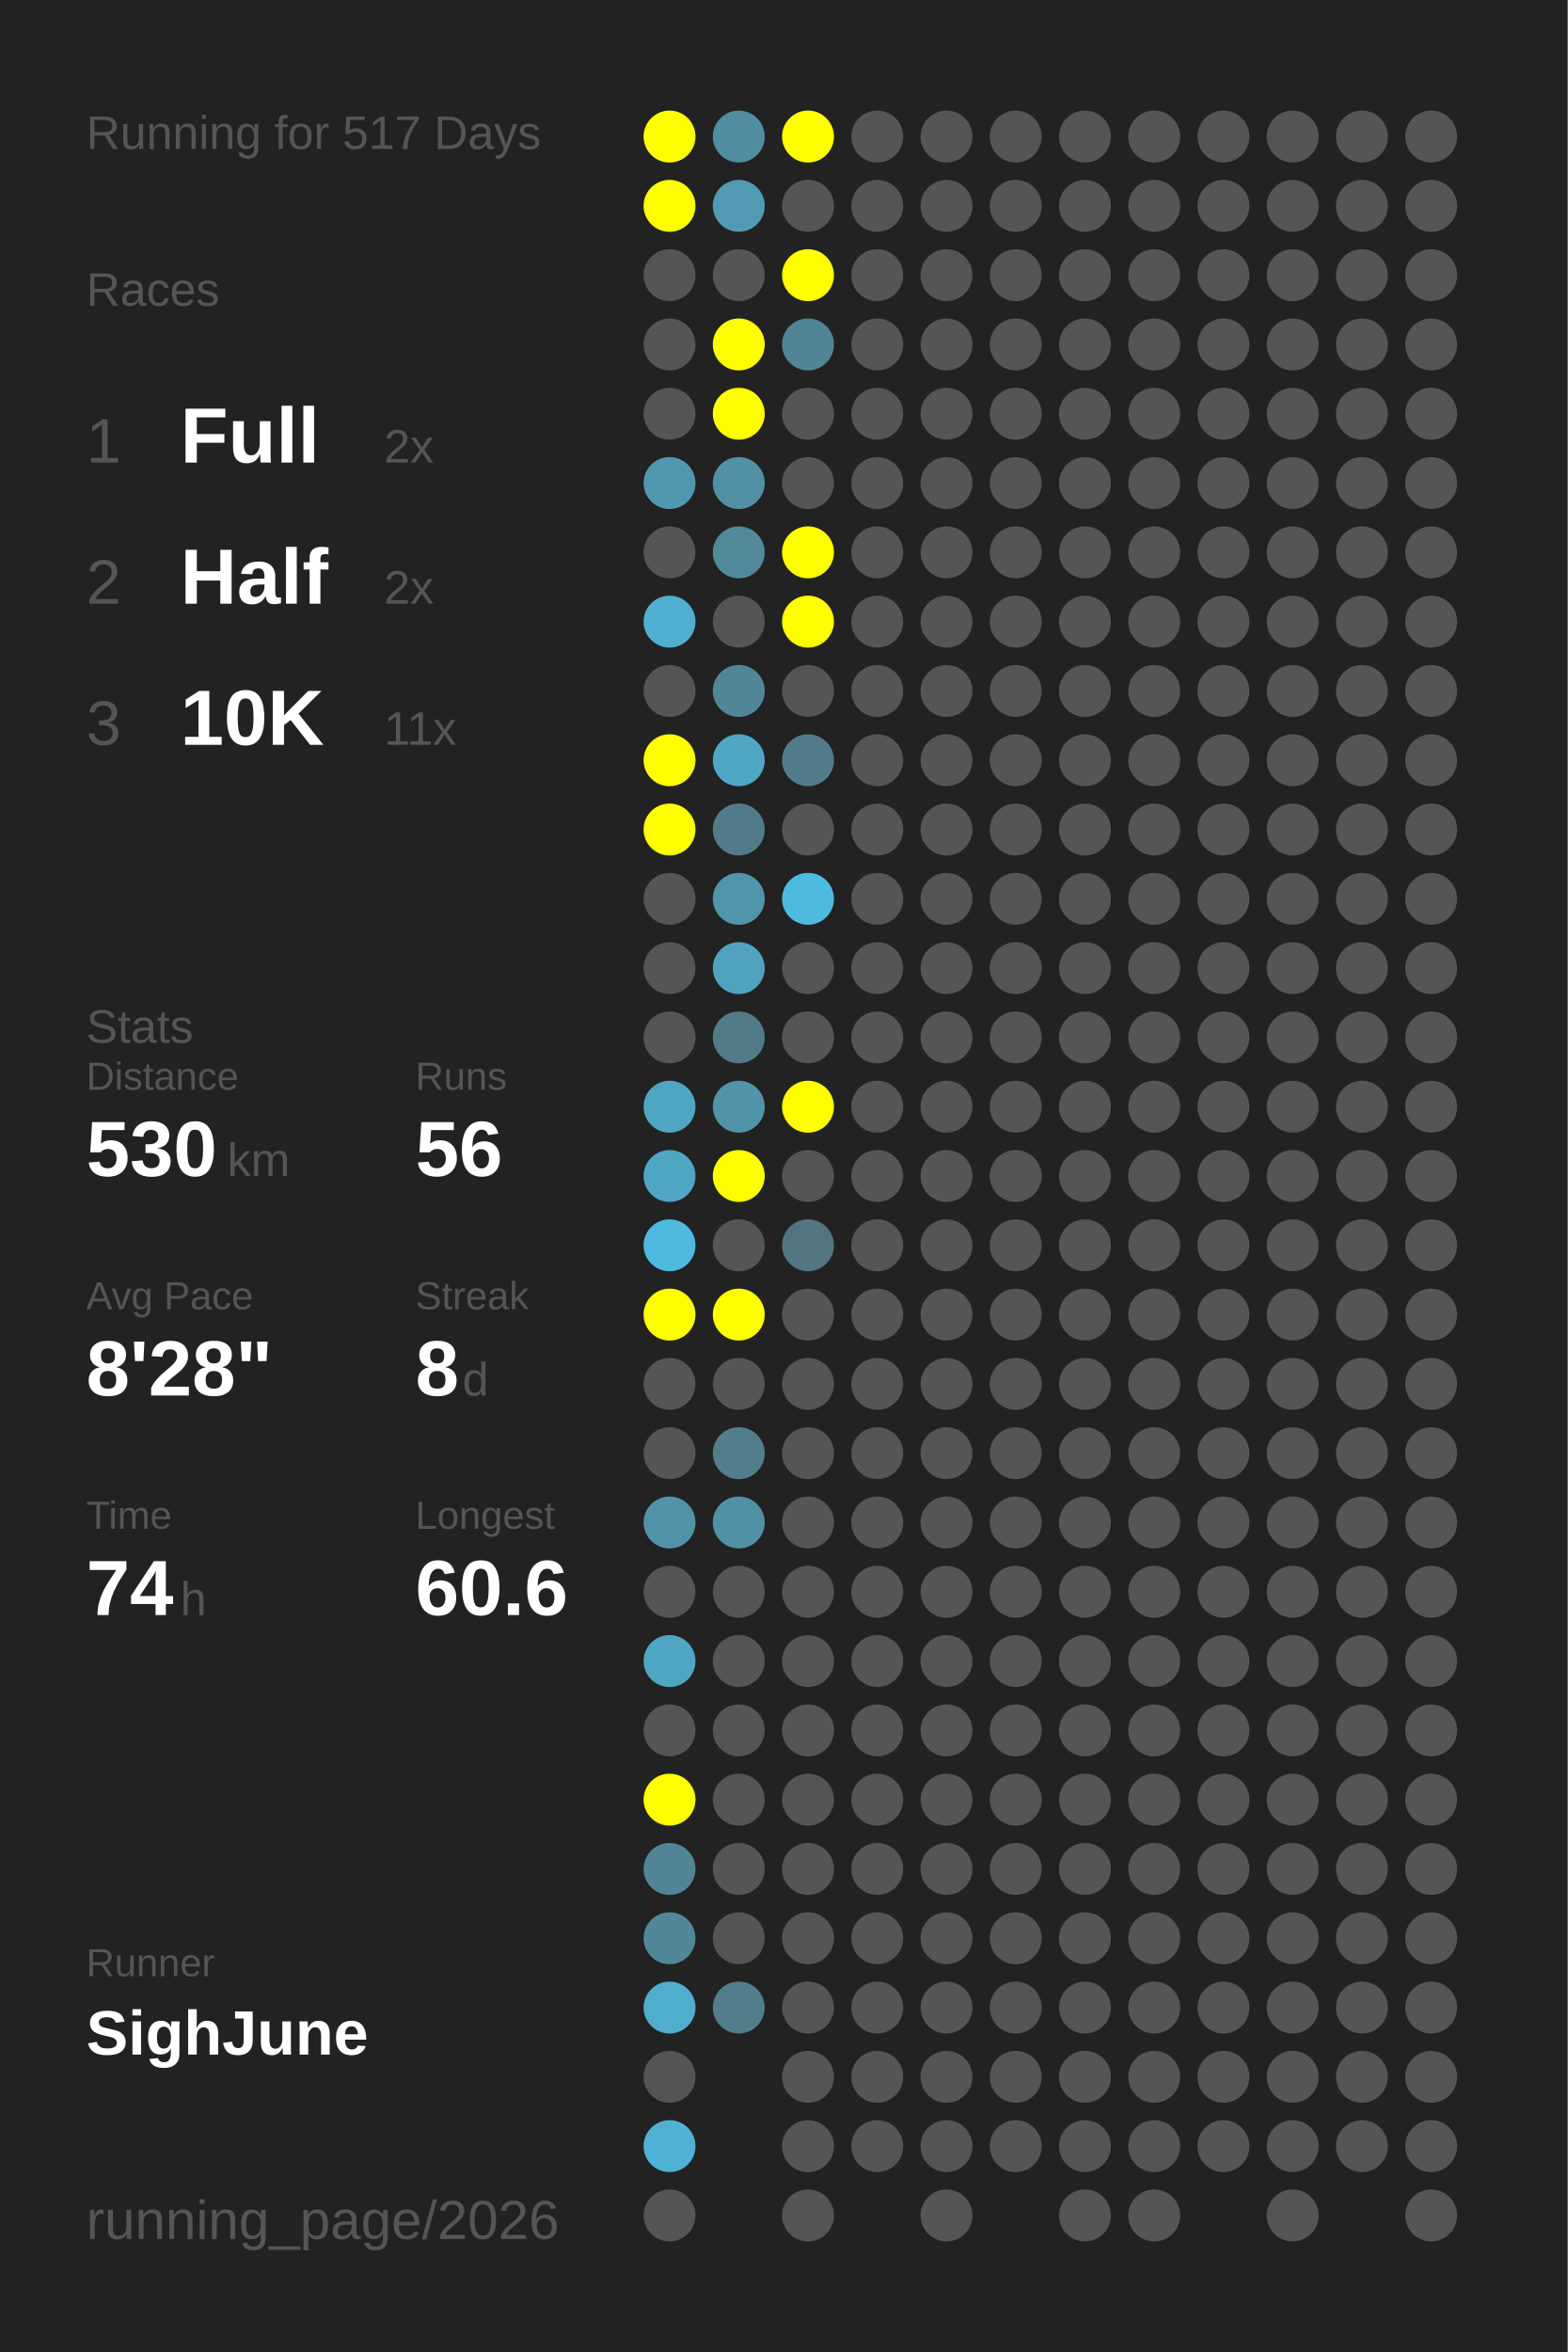
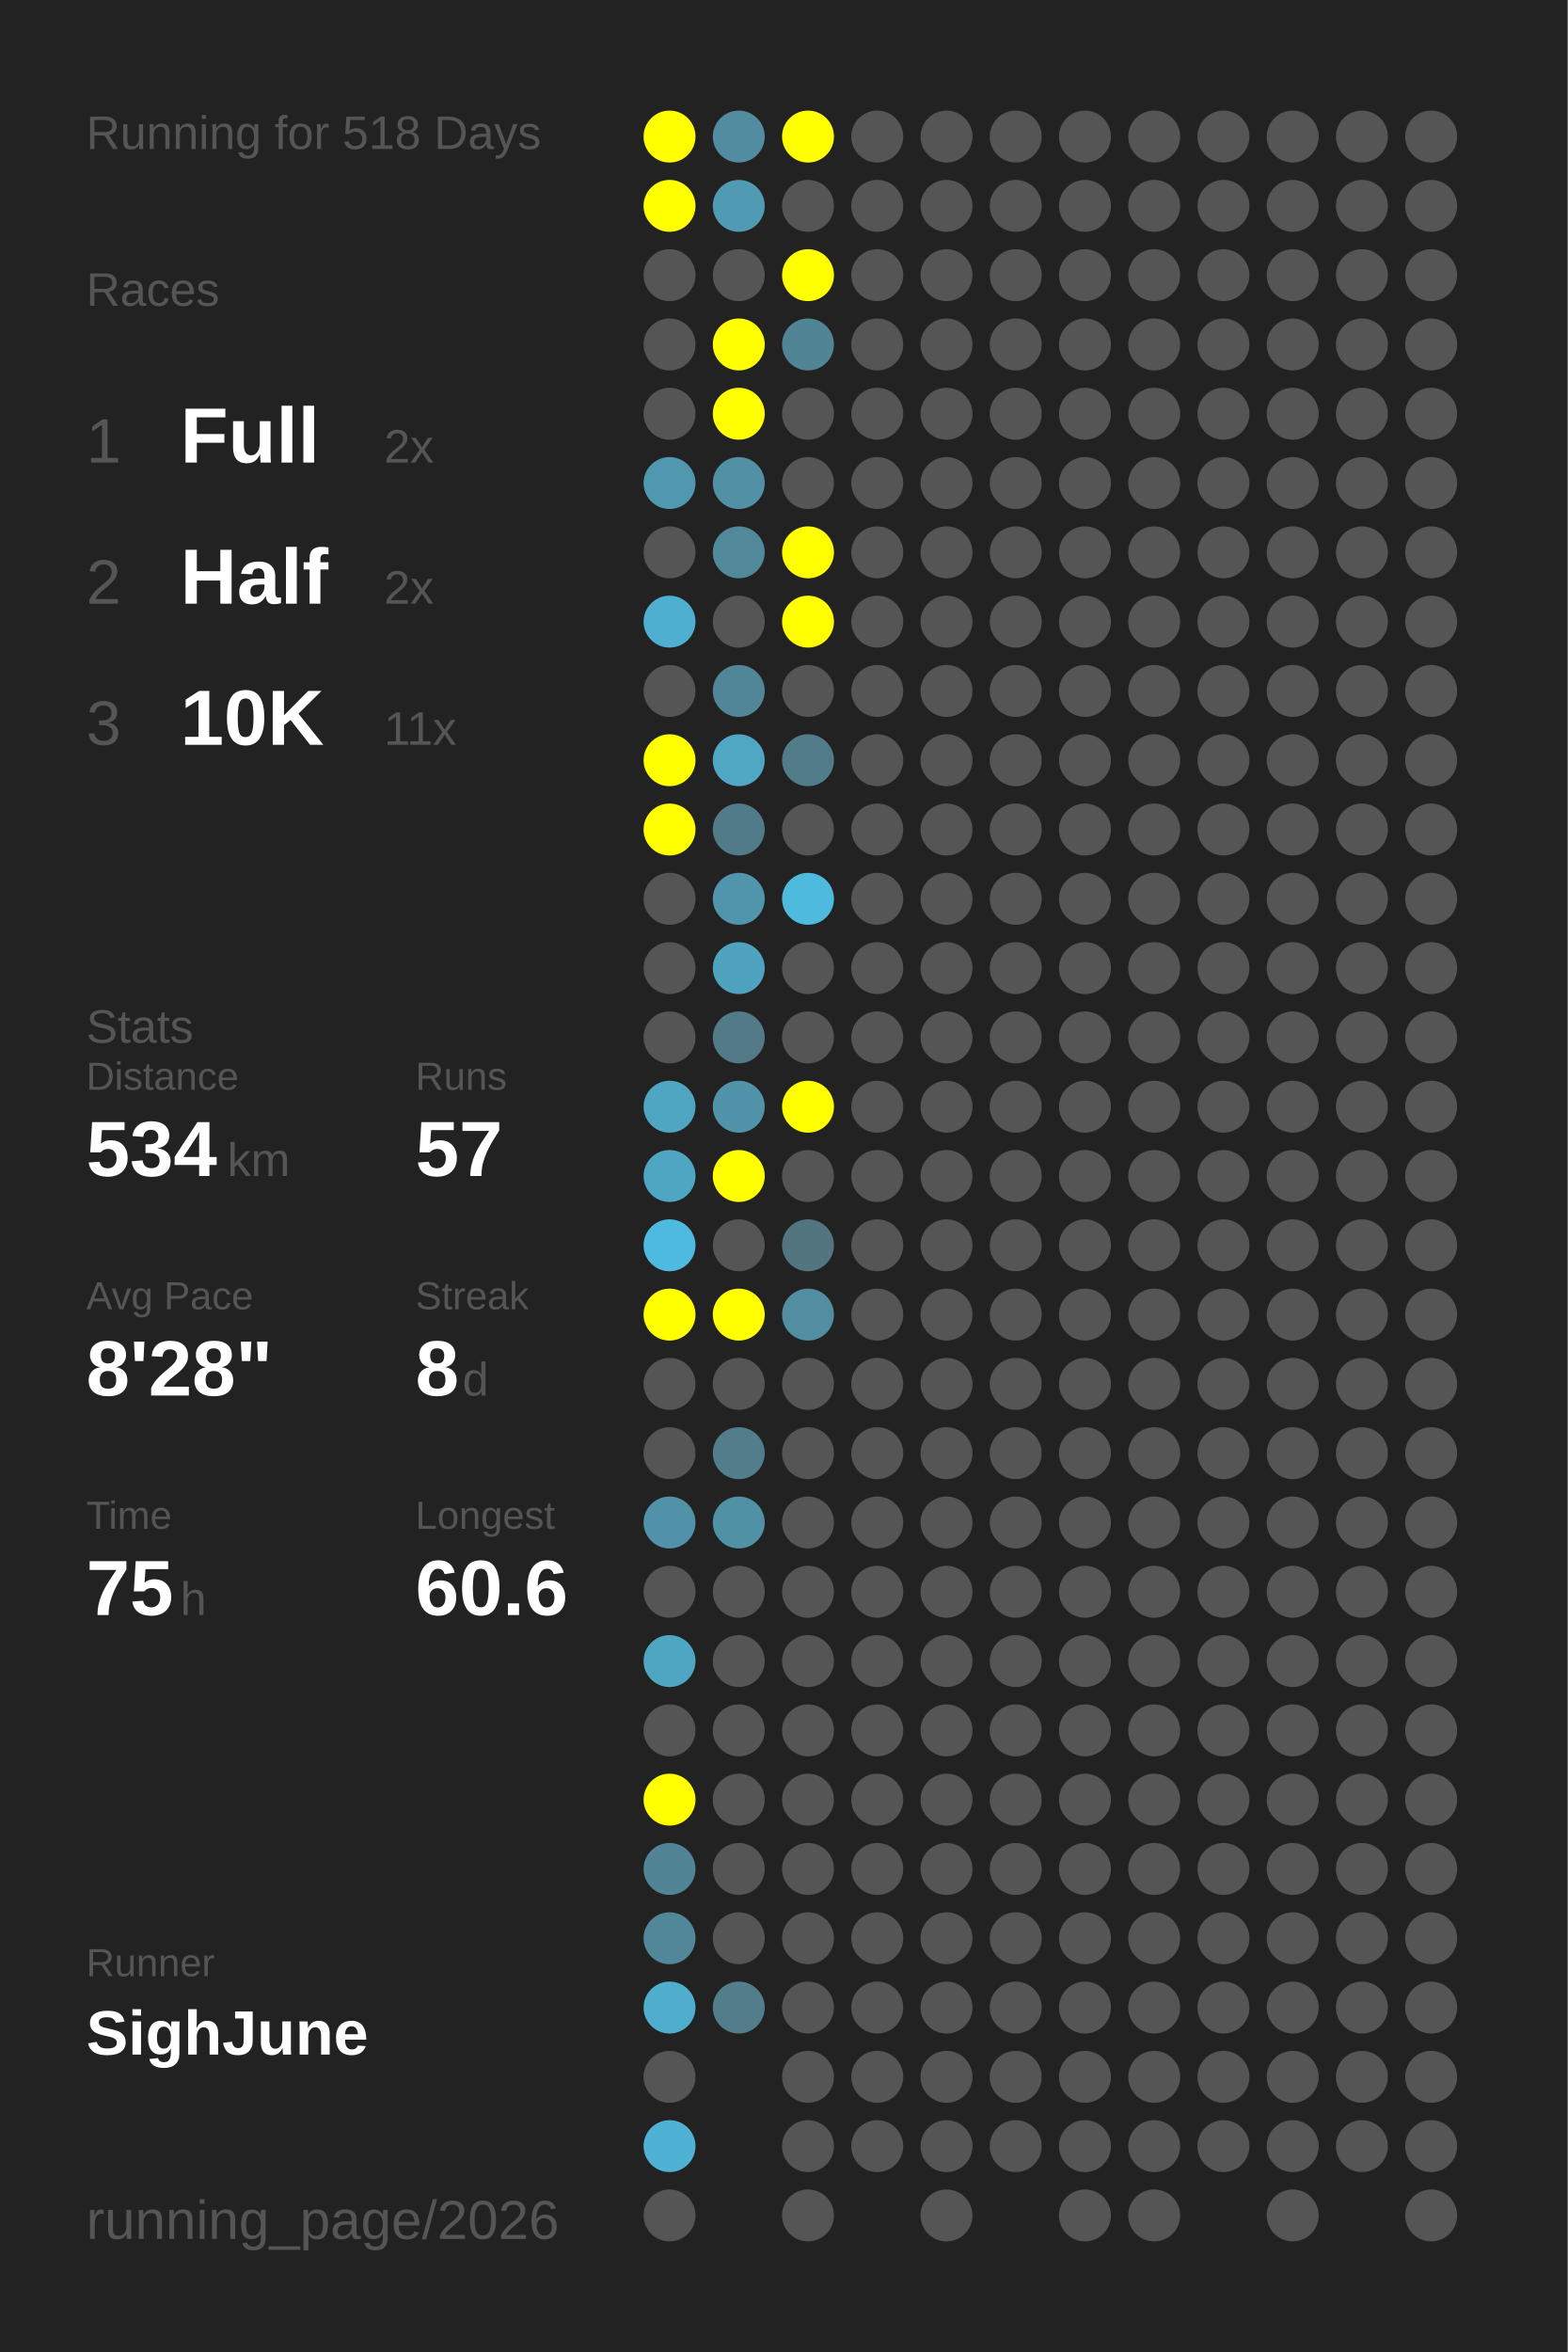
<svg xmlns="http://www.w3.org/2000/svg" baseProfile="full" height="300mm" version="1.1" viewBox="0,0,200,300" width="200mm">
  <defs />
  <rect fill="#222222" height="300" width="200" x="0" y="0" />
-   <text fill="#555555" style="font-size:6px; font-family:Arial;" x="11" y="19">Running for 517 Days</text>
+   <text fill="#555555" style="font-size:6px; font-family:Arial;" x="11" y="19">Running for 518 Days</text>
  <text fill="#555555" style="font-size:6px; font-family:Arial;" x="11" y="39">Races</text>
  <text fill="#555555" style="font-size:8px; font-family:Arial;" x="11" y="59">1</text>
  <text fill="#FFFFFF" style="font-size:10px; font-family:Arial; font-weight:bold;" x="23" y="59">Full</text>
  <text fill="#555555" style="font-size:6px; font-family:Arial;" x="49" y="59">2x</text>
  <text fill="#555555" style="font-size:8px; font-family:Arial;" x="11" y="77">2</text>
  <text fill="#FFFFFF" style="font-size:10px; font-family:Arial; font-weight:bold;" x="23" y="77">Half</text>
  <text fill="#555555" style="font-size:6px; font-family:Arial;" x="49" y="77">2x</text>
  <text fill="#555555" style="font-size:8px; font-family:Arial;" x="11" y="95">3</text>
  <text fill="#FFFFFF" style="font-size:10px; font-family:Arial; font-weight:bold;" x="23" y="95">10K</text>
  <text fill="#555555" style="font-size:6px; font-family:Arial;" x="49" y="95">11x</text>
  <text fill="#555555" style="font-size:6px; font-family:Arial;" x="11" y="133">Stats</text>
  <text fill="#555555" style="font-size:5px; font-family:Arial;" x="11" y="139">Distance</text>
-   <text fill="#FFFFFF" style="font-size:10px; font-family:Arial; font-weight:bold;" x="11" y="150">530</text>
+   <text fill="#FFFFFF" style="font-size:10px; font-family:Arial; font-weight:bold;" x="11" y="150">534</text>
  <text fill="#555555" style="font-size:6px; font-family:Arial;" x="29" y="150">km</text>
  <text fill="#555555" style="font-size:5px; font-family:Arial;" x="53" y="139">Runs</text>
-   <text fill="#FFFFFF" style="font-size:10px; font-family:Arial; font-weight:bold;" x="53" y="150">56</text>
+   <text fill="#FFFFFF" style="font-size:10px; font-family:Arial; font-weight:bold;" x="53" y="150">57</text>
  <text fill="#555555" style="font-size:5px; font-family:Arial;" x="11" y="167">Avg Pace</text>
  <text fill="#FFFFFF" style="font-size:10px; font-family:Arial; font-weight:bold;" x="11" y="178">8'28"</text>
  <text fill="#555555" style="font-size:5px; font-family:Arial;" x="53" y="167">Streak</text>
  <text fill="#FFFFFF" style="font-size:10px; font-family:Arial; font-weight:bold;" x="53" y="178">8</text>
  <text fill="#555555" style="font-size:6px; font-family:Arial;" x="59" y="178">d</text>
  <text fill="#555555" style="font-size:5px; font-family:Arial;" x="11" y="195">Time</text>
-   <text fill="#FFFFFF" style="font-size:10px; font-family:Arial; font-weight:bold;" x="11" y="206">74</text>
+   <text fill="#FFFFFF" style="font-size:10px; font-family:Arial; font-weight:bold;" x="11" y="206">75</text>
  <text fill="#555555" style="font-size:6px; font-family:Arial;" x="23" y="206">h</text>
  <text fill="#555555" style="font-size:5px; font-family:Arial;" x="53" y="195">Longest</text>
  <text fill="#FFFFFF" style="font-size:10px; font-family:Arial; font-weight:bold;" x="53" y="206">60.6</text>
  <text fill="#555555" style="font-size:5px; font-family:Arial;" x="11" y="252.065">Runner</text>
  <text fill="#FFFFFF" style="font-size:8px; font-family:Arial; font-weight:bold;" x="11" y="262.065">SighJune</text>
  <text fill="#555555" style="font-size:7px; font-family:Arial;" x="11" y="285.581">running_page/2026</text>
  <circle cx="85.417" cy="17.419" fill="#FFFF00" r="3.312" />
  <circle cx="85.417" cy="26.258" fill="#FFFF00" r="3.312" />
  <circle cx="85.417" cy="35.097" fill="#555555" r="3.312" />
  <circle cx="85.417" cy="43.935" fill="#555555" r="3.312" />
  <circle cx="85.417" cy="52.774" fill="#555555" r="3.312" />
  <circle cx="85.417" cy="61.613" fill="#5098b0" r="3.312" />
  <circle cx="85.417" cy="70.452" fill="#555555" r="3.312" />
  <circle cx="85.417" cy="79.29" fill="#4fafd0" r="3.312" />
  <circle cx="85.417" cy="88.129" fill="#555555" r="3.312" />
  <circle cx="85.417" cy="96.968" fill="#FFFF00" r="3.312" />
  <circle cx="85.417" cy="105.806" fill="#FFFF00" r="3.312" />
  <circle cx="85.417" cy="114.645" fill="#555555" r="3.312" />
  <circle cx="85.417" cy="123.484" fill="#555555" r="3.312" />
  <circle cx="85.417" cy="132.323" fill="#555555" r="3.312" />
  <circle cx="85.417" cy="141.161" fill="#4fa6c3" r="3.312" />
  <circle cx="85.417" cy="150" fill="#4fa6c3" r="3.312" />
  <circle cx="85.417" cy="158.839" fill="#4ebadf" r="3.312" />
  <circle cx="85.417" cy="167.677" fill="#FFFF00" r="3.312" />
  <circle cx="85.417" cy="176.516" fill="#555555" r="3.312" />
  <circle cx="85.417" cy="185.355" fill="#555555" r="3.312" />
  <circle cx="85.417" cy="194.194" fill="#5192a8" r="3.312" />
  <circle cx="85.417" cy="203.032" fill="#555555" r="3.312" />
  <circle cx="85.417" cy="211.871" fill="#4fa6c3" r="3.312" />
  <circle cx="85.417" cy="220.71" fill="#555555" r="3.312" />
  <circle cx="85.417" cy="229.548" fill="#FFFF00" r="3.312" />
  <circle cx="85.417" cy="238.387" fill="#518495" r="3.312" />
  <circle cx="85.417" cy="247.226" fill="#518799" r="3.312" />
  <circle cx="85.417" cy="256.065" fill="#4faece" r="3.312" />
  <circle cx="85.417" cy="264.903" fill="#555555" r="3.312" />
  <circle cx="85.417" cy="273.742" fill="#4fb2d4" r="3.312" />
  <circle cx="85.417" cy="282.581" fill="#555555" r="3.312" />
  <circle cx="94.25" cy="17.419" fill="#518ca0" r="3.312" />
  <circle cx="94.25" cy="26.258" fill="#509ab3" r="3.312" />
  <circle cx="94.25" cy="35.097" fill="#555555" r="3.312" />
  <circle cx="94.25" cy="43.935" fill="#FFFF00" r="3.312" />
  <circle cx="94.25" cy="52.774" fill="#FFFF00" r="3.312" />
  <circle cx="94.25" cy="61.613" fill="#5190a5" r="3.312" />
  <circle cx="94.25" cy="70.452" fill="#51899b" r="3.312" />
  <circle cx="94.25" cy="79.29" fill="#555555" r="3.312" />
  <circle cx="94.25" cy="88.129" fill="#518698" r="3.312" />
  <circle cx="94.25" cy="96.968" fill="#4fa7c4" r="3.312" />
  <circle cx="94.25" cy="105.806" fill="#527b89" r="3.312" />
  <circle cx="94.25" cy="114.645" fill="#5095ac" r="3.312" />
  <circle cx="94.25" cy="123.484" fill="#4fa3bf" r="3.312" />
  <circle cx="94.25" cy="132.323" fill="#527a87" r="3.312" />
  <circle cx="94.25" cy="141.161" fill="#5193a9" r="3.312" />
  <circle cx="94.25" cy="150" fill="#FFFF00" r="3.312" />
  <circle cx="94.25" cy="158.839" fill="#555555" r="3.312" />
  <circle cx="94.25" cy="167.677" fill="#FFFF00" r="3.312" />
  <circle cx="94.25" cy="176.516" fill="#555555" r="3.312" />
  <circle cx="94.25" cy="185.355" fill="#527e8c" r="3.312" />
  <circle cx="94.25" cy="194.194" fill="#5191a6" r="3.312" />
  <circle cx="94.25" cy="203.032" fill="#555555" r="3.312" />
  <circle cx="94.25" cy="211.871" fill="#555555" r="3.312" />
  <circle cx="94.25" cy="220.71" fill="#555555" r="3.312" />
  <circle cx="94.25" cy="229.548" fill="#555555" r="3.312" />
  <circle cx="94.25" cy="238.387" fill="#555555" r="3.312" />
  <circle cx="94.25" cy="247.226" fill="#555555" r="3.312" />
  <circle cx="94.25" cy="256.065" fill="#527d8b" r="3.312" />
  <circle cx="103.083" cy="17.419" fill="#FFFF00" r="3.312" />
  <circle cx="103.083" cy="26.258" fill="#555555" r="3.312" />
  <circle cx="103.083" cy="35.097" fill="#FFFF00" r="3.312" />
  <circle cx="103.083" cy="43.935" fill="#518495" r="3.312" />
  <circle cx="103.083" cy="52.774" fill="#555555" r="3.312" />
  <circle cx="103.083" cy="61.613" fill="#555555" r="3.312" />
  <circle cx="103.083" cy="70.452" fill="#FFFF00" r="3.312" />
  <circle cx="103.083" cy="79.29" fill="#FFFF00" r="3.312" />
  <circle cx="103.083" cy="88.129" fill="#555555" r="3.312" />
  <circle cx="103.083" cy="96.968" fill="#527c8a" r="3.312" />
  <circle cx="103.083" cy="105.806" fill="#555555" r="3.312" />
  <circle cx="103.083" cy="114.645" fill="#4ebade" r="3.312" />
  <circle cx="103.083" cy="123.484" fill="#555555" r="3.312" />
  <circle cx="103.083" cy="132.323" fill="#555555" r="3.312" />
  <circle cx="103.083" cy="141.161" fill="#FFFF00" r="3.312" />
  <circle cx="103.083" cy="150" fill="#555555" r="3.312" />
  <circle cx="103.083" cy="158.839" fill="#527580" r="3.312" />
-   <circle cx="103.083" cy="167.677" fill="#555555" r="3.312" />
+   <circle cx="103.083" cy="167.677" fill="#518ea2" r="3.312" />
  <circle cx="103.083" cy="176.516" fill="#555555" r="3.312" />
  <circle cx="103.083" cy="185.355" fill="#555555" r="3.312" />
  <circle cx="103.083" cy="194.194" fill="#555555" r="3.312" />
  <circle cx="103.083" cy="203.032" fill="#555555" r="3.312" />
  <circle cx="103.083" cy="211.871" fill="#555555" r="3.312" />
  <circle cx="103.083" cy="220.71" fill="#555555" r="3.312" />
  <circle cx="103.083" cy="229.548" fill="#555555" r="3.312" />
  <circle cx="103.083" cy="238.387" fill="#555555" r="3.312" />
  <circle cx="103.083" cy="247.226" fill="#555555" r="3.312" />
  <circle cx="103.083" cy="256.065" fill="#555555" r="3.312" />
  <circle cx="103.083" cy="264.903" fill="#555555" r="3.312" />
  <circle cx="103.083" cy="273.742" fill="#555555" r="3.312" />
  <circle cx="103.083" cy="282.581" fill="#555555" r="3.312" />
  <circle cx="111.917" cy="17.419" fill="#555555" r="3.312" />
  <circle cx="111.917" cy="26.258" fill="#555555" r="3.312" />
  <circle cx="111.917" cy="35.097" fill="#555555" r="3.312" />
  <circle cx="111.917" cy="43.935" fill="#555555" r="3.312" />
  <circle cx="111.917" cy="52.774" fill="#555555" r="3.312" />
  <circle cx="111.917" cy="61.613" fill="#555555" r="3.312" />
  <circle cx="111.917" cy="70.452" fill="#555555" r="3.312" />
  <circle cx="111.917" cy="79.29" fill="#555555" r="3.312" />
  <circle cx="111.917" cy="88.129" fill="#555555" r="3.312" />
  <circle cx="111.917" cy="96.968" fill="#555555" r="3.312" />
  <circle cx="111.917" cy="105.806" fill="#555555" r="3.312" />
  <circle cx="111.917" cy="114.645" fill="#555555" r="3.312" />
  <circle cx="111.917" cy="123.484" fill="#555555" r="3.312" />
  <circle cx="111.917" cy="132.323" fill="#555555" r="3.312" />
  <circle cx="111.917" cy="141.161" fill="#555555" r="3.312" />
  <circle cx="111.917" cy="150" fill="#555555" r="3.312" />
  <circle cx="111.917" cy="158.839" fill="#555555" r="3.312" />
  <circle cx="111.917" cy="167.677" fill="#555555" r="3.312" />
  <circle cx="111.917" cy="176.516" fill="#555555" r="3.312" />
  <circle cx="111.917" cy="185.355" fill="#555555" r="3.312" />
  <circle cx="111.917" cy="194.194" fill="#555555" r="3.312" />
  <circle cx="111.917" cy="203.032" fill="#555555" r="3.312" />
  <circle cx="111.917" cy="211.871" fill="#555555" r="3.312" />
  <circle cx="111.917" cy="220.71" fill="#555555" r="3.312" />
  <circle cx="111.917" cy="229.548" fill="#555555" r="3.312" />
  <circle cx="111.917" cy="238.387" fill="#555555" r="3.312" />
  <circle cx="111.917" cy="247.226" fill="#555555" r="3.312" />
  <circle cx="111.917" cy="256.065" fill="#555555" r="3.312" />
  <circle cx="111.917" cy="264.903" fill="#555555" r="3.312" />
  <circle cx="111.917" cy="273.742" fill="#555555" r="3.312" />
  <circle cx="120.75" cy="17.419" fill="#555555" r="3.312" />
  <circle cx="120.75" cy="26.258" fill="#555555" r="3.312" />
  <circle cx="120.75" cy="35.097" fill="#555555" r="3.312" />
  <circle cx="120.75" cy="43.935" fill="#555555" r="3.312" />
  <circle cx="120.75" cy="52.774" fill="#555555" r="3.312" />
  <circle cx="120.75" cy="61.613" fill="#555555" r="3.312" />
  <circle cx="120.75" cy="70.452" fill="#555555" r="3.312" />
  <circle cx="120.75" cy="79.29" fill="#555555" r="3.312" />
  <circle cx="120.75" cy="88.129" fill="#555555" r="3.312" />
  <circle cx="120.75" cy="96.968" fill="#555555" r="3.312" />
  <circle cx="120.75" cy="105.806" fill="#555555" r="3.312" />
  <circle cx="120.75" cy="114.645" fill="#555555" r="3.312" />
  <circle cx="120.75" cy="123.484" fill="#555555" r="3.312" />
  <circle cx="120.75" cy="132.323" fill="#555555" r="3.312" />
  <circle cx="120.75" cy="141.161" fill="#555555" r="3.312" />
  <circle cx="120.75" cy="150" fill="#555555" r="3.312" />
  <circle cx="120.75" cy="158.839" fill="#555555" r="3.312" />
  <circle cx="120.75" cy="167.677" fill="#555555" r="3.312" />
  <circle cx="120.75" cy="176.516" fill="#555555" r="3.312" />
  <circle cx="120.75" cy="185.355" fill="#555555" r="3.312" />
  <circle cx="120.75" cy="194.194" fill="#555555" r="3.312" />
  <circle cx="120.75" cy="203.032" fill="#555555" r="3.312" />
  <circle cx="120.75" cy="211.871" fill="#555555" r="3.312" />
  <circle cx="120.75" cy="220.71" fill="#555555" r="3.312" />
  <circle cx="120.75" cy="229.548" fill="#555555" r="3.312" />
  <circle cx="120.75" cy="238.387" fill="#555555" r="3.312" />
  <circle cx="120.75" cy="247.226" fill="#555555" r="3.312" />
  <circle cx="120.75" cy="256.065" fill="#555555" r="3.312" />
  <circle cx="120.75" cy="264.903" fill="#555555" r="3.312" />
  <circle cx="120.75" cy="273.742" fill="#555555" r="3.312" />
  <circle cx="120.75" cy="282.581" fill="#555555" r="3.312" />
  <circle cx="129.583" cy="17.419" fill="#555555" r="3.312" />
  <circle cx="129.583" cy="26.258" fill="#555555" r="3.312" />
  <circle cx="129.583" cy="35.097" fill="#555555" r="3.312" />
  <circle cx="129.583" cy="43.935" fill="#555555" r="3.312" />
  <circle cx="129.583" cy="52.774" fill="#555555" r="3.312" />
  <circle cx="129.583" cy="61.613" fill="#555555" r="3.312" />
  <circle cx="129.583" cy="70.452" fill="#555555" r="3.312" />
  <circle cx="129.583" cy="79.29" fill="#555555" r="3.312" />
  <circle cx="129.583" cy="88.129" fill="#555555" r="3.312" />
  <circle cx="129.583" cy="96.968" fill="#555555" r="3.312" />
  <circle cx="129.583" cy="105.806" fill="#555555" r="3.312" />
  <circle cx="129.583" cy="114.645" fill="#555555" r="3.312" />
  <circle cx="129.583" cy="123.484" fill="#555555" r="3.312" />
  <circle cx="129.583" cy="132.323" fill="#555555" r="3.312" />
  <circle cx="129.583" cy="141.161" fill="#555555" r="3.312" />
  <circle cx="129.583" cy="150" fill="#555555" r="3.312" />
  <circle cx="129.583" cy="158.839" fill="#555555" r="3.312" />
  <circle cx="129.583" cy="167.677" fill="#555555" r="3.312" />
  <circle cx="129.583" cy="176.516" fill="#555555" r="3.312" />
  <circle cx="129.583" cy="185.355" fill="#555555" r="3.312" />
  <circle cx="129.583" cy="194.194" fill="#555555" r="3.312" />
  <circle cx="129.583" cy="203.032" fill="#555555" r="3.312" />
  <circle cx="129.583" cy="211.871" fill="#555555" r="3.312" />
  <circle cx="129.583" cy="220.71" fill="#555555" r="3.312" />
  <circle cx="129.583" cy="229.548" fill="#555555" r="3.312" />
  <circle cx="129.583" cy="238.387" fill="#555555" r="3.312" />
  <circle cx="129.583" cy="247.226" fill="#555555" r="3.312" />
  <circle cx="129.583" cy="256.065" fill="#555555" r="3.312" />
  <circle cx="129.583" cy="264.903" fill="#555555" r="3.312" />
  <circle cx="129.583" cy="273.742" fill="#555555" r="3.312" />
  <circle cx="138.417" cy="17.419" fill="#555555" r="3.312" />
  <circle cx="138.417" cy="26.258" fill="#555555" r="3.312" />
  <circle cx="138.417" cy="35.097" fill="#555555" r="3.312" />
  <circle cx="138.417" cy="43.935" fill="#555555" r="3.312" />
  <circle cx="138.417" cy="52.774" fill="#555555" r="3.312" />
  <circle cx="138.417" cy="61.613" fill="#555555" r="3.312" />
  <circle cx="138.417" cy="70.452" fill="#555555" r="3.312" />
  <circle cx="138.417" cy="79.29" fill="#555555" r="3.312" />
  <circle cx="138.417" cy="88.129" fill="#555555" r="3.312" />
  <circle cx="138.417" cy="96.968" fill="#555555" r="3.312" />
  <circle cx="138.417" cy="105.806" fill="#555555" r="3.312" />
  <circle cx="138.417" cy="114.645" fill="#555555" r="3.312" />
  <circle cx="138.417" cy="123.484" fill="#555555" r="3.312" />
  <circle cx="138.417" cy="132.323" fill="#555555" r="3.312" />
  <circle cx="138.417" cy="141.161" fill="#555555" r="3.312" />
  <circle cx="138.417" cy="150" fill="#555555" r="3.312" />
  <circle cx="138.417" cy="158.839" fill="#555555" r="3.312" />
  <circle cx="138.417" cy="167.677" fill="#555555" r="3.312" />
  <circle cx="138.417" cy="176.516" fill="#555555" r="3.312" />
  <circle cx="138.417" cy="185.355" fill="#555555" r="3.312" />
  <circle cx="138.417" cy="194.194" fill="#555555" r="3.312" />
  <circle cx="138.417" cy="203.032" fill="#555555" r="3.312" />
  <circle cx="138.417" cy="211.871" fill="#555555" r="3.312" />
  <circle cx="138.417" cy="220.71" fill="#555555" r="3.312" />
  <circle cx="138.417" cy="229.548" fill="#555555" r="3.312" />
  <circle cx="138.417" cy="238.387" fill="#555555" r="3.312" />
  <circle cx="138.417" cy="247.226" fill="#555555" r="3.312" />
  <circle cx="138.417" cy="256.065" fill="#555555" r="3.312" />
  <circle cx="138.417" cy="264.903" fill="#555555" r="3.312" />
  <circle cx="138.417" cy="273.742" fill="#555555" r="3.312" />
  <circle cx="138.417" cy="282.581" fill="#555555" r="3.312" />
  <circle cx="147.25" cy="17.419" fill="#555555" r="3.312" />
  <circle cx="147.25" cy="26.258" fill="#555555" r="3.312" />
  <circle cx="147.25" cy="35.097" fill="#555555" r="3.312" />
  <circle cx="147.25" cy="43.935" fill="#555555" r="3.312" />
  <circle cx="147.25" cy="52.774" fill="#555555" r="3.312" />
  <circle cx="147.25" cy="61.613" fill="#555555" r="3.312" />
  <circle cx="147.25" cy="70.452" fill="#555555" r="3.312" />
  <circle cx="147.25" cy="79.29" fill="#555555" r="3.312" />
  <circle cx="147.25" cy="88.129" fill="#555555" r="3.312" />
  <circle cx="147.25" cy="96.968" fill="#555555" r="3.312" />
  <circle cx="147.25" cy="105.806" fill="#555555" r="3.312" />
  <circle cx="147.25" cy="114.645" fill="#555555" r="3.312" />
  <circle cx="147.25" cy="123.484" fill="#555555" r="3.312" />
  <circle cx="147.25" cy="132.323" fill="#555555" r="3.312" />
  <circle cx="147.25" cy="141.161" fill="#555555" r="3.312" />
  <circle cx="147.25" cy="150" fill="#555555" r="3.312" />
  <circle cx="147.25" cy="158.839" fill="#555555" r="3.312" />
  <circle cx="147.25" cy="167.677" fill="#555555" r="3.312" />
  <circle cx="147.25" cy="176.516" fill="#555555" r="3.312" />
  <circle cx="147.25" cy="185.355" fill="#555555" r="3.312" />
  <circle cx="147.25" cy="194.194" fill="#555555" r="3.312" />
  <circle cx="147.25" cy="203.032" fill="#555555" r="3.312" />
  <circle cx="147.25" cy="211.871" fill="#555555" r="3.312" />
  <circle cx="147.25" cy="220.71" fill="#555555" r="3.312" />
  <circle cx="147.25" cy="229.548" fill="#555555" r="3.312" />
  <circle cx="147.25" cy="238.387" fill="#555555" r="3.312" />
  <circle cx="147.25" cy="247.226" fill="#555555" r="3.312" />
  <circle cx="147.25" cy="256.065" fill="#555555" r="3.312" />
  <circle cx="147.25" cy="264.903" fill="#555555" r="3.312" />
  <circle cx="147.25" cy="273.742" fill="#555555" r="3.312" />
  <circle cx="147.25" cy="282.581" fill="#555555" r="3.312" />
  <circle cx="156.083" cy="17.419" fill="#555555" r="3.312" />
  <circle cx="156.083" cy="26.258" fill="#555555" r="3.312" />
  <circle cx="156.083" cy="35.097" fill="#555555" r="3.312" />
  <circle cx="156.083" cy="43.935" fill="#555555" r="3.312" />
  <circle cx="156.083" cy="52.774" fill="#555555" r="3.312" />
  <circle cx="156.083" cy="61.613" fill="#555555" r="3.312" />
  <circle cx="156.083" cy="70.452" fill="#555555" r="3.312" />
  <circle cx="156.083" cy="79.29" fill="#555555" r="3.312" />
  <circle cx="156.083" cy="88.129" fill="#555555" r="3.312" />
  <circle cx="156.083" cy="96.968" fill="#555555" r="3.312" />
  <circle cx="156.083" cy="105.806" fill="#555555" r="3.312" />
  <circle cx="156.083" cy="114.645" fill="#555555" r="3.312" />
  <circle cx="156.083" cy="123.484" fill="#555555" r="3.312" />
  <circle cx="156.083" cy="132.323" fill="#555555" r="3.312" />
  <circle cx="156.083" cy="141.161" fill="#555555" r="3.312" />
  <circle cx="156.083" cy="150" fill="#555555" r="3.312" />
  <circle cx="156.083" cy="158.839" fill="#555555" r="3.312" />
  <circle cx="156.083" cy="167.677" fill="#555555" r="3.312" />
  <circle cx="156.083" cy="176.516" fill="#555555" r="3.312" />
  <circle cx="156.083" cy="185.355" fill="#555555" r="3.312" />
  <circle cx="156.083" cy="194.194" fill="#555555" r="3.312" />
  <circle cx="156.083" cy="203.032" fill="#555555" r="3.312" />
  <circle cx="156.083" cy="211.871" fill="#555555" r="3.312" />
  <circle cx="156.083" cy="220.71" fill="#555555" r="3.312" />
  <circle cx="156.083" cy="229.548" fill="#555555" r="3.312" />
  <circle cx="156.083" cy="238.387" fill="#555555" r="3.312" />
  <circle cx="156.083" cy="247.226" fill="#555555" r="3.312" />
  <circle cx="156.083" cy="256.065" fill="#555555" r="3.312" />
  <circle cx="156.083" cy="264.903" fill="#555555" r="3.312" />
  <circle cx="156.083" cy="273.742" fill="#555555" r="3.312" />
  <circle cx="164.917" cy="17.419" fill="#555555" r="3.312" />
  <circle cx="164.917" cy="26.258" fill="#555555" r="3.312" />
  <circle cx="164.917" cy="35.097" fill="#555555" r="3.312" />
  <circle cx="164.917" cy="43.935" fill="#555555" r="3.312" />
  <circle cx="164.917" cy="52.774" fill="#555555" r="3.312" />
  <circle cx="164.917" cy="61.613" fill="#555555" r="3.312" />
  <circle cx="164.917" cy="70.452" fill="#555555" r="3.312" />
  <circle cx="164.917" cy="79.29" fill="#555555" r="3.312" />
  <circle cx="164.917" cy="88.129" fill="#555555" r="3.312" />
  <circle cx="164.917" cy="96.968" fill="#555555" r="3.312" />
  <circle cx="164.917" cy="105.806" fill="#555555" r="3.312" />
  <circle cx="164.917" cy="114.645" fill="#555555" r="3.312" />
  <circle cx="164.917" cy="123.484" fill="#555555" r="3.312" />
  <circle cx="164.917" cy="132.323" fill="#555555" r="3.312" />
  <circle cx="164.917" cy="141.161" fill="#555555" r="3.312" />
  <circle cx="164.917" cy="150" fill="#555555" r="3.312" />
  <circle cx="164.917" cy="158.839" fill="#555555" r="3.312" />
  <circle cx="164.917" cy="167.677" fill="#555555" r="3.312" />
  <circle cx="164.917" cy="176.516" fill="#555555" r="3.312" />
  <circle cx="164.917" cy="185.355" fill="#555555" r="3.312" />
  <circle cx="164.917" cy="194.194" fill="#555555" r="3.312" />
  <circle cx="164.917" cy="203.032" fill="#555555" r="3.312" />
  <circle cx="164.917" cy="211.871" fill="#555555" r="3.312" />
  <circle cx="164.917" cy="220.71" fill="#555555" r="3.312" />
  <circle cx="164.917" cy="229.548" fill="#555555" r="3.312" />
  <circle cx="164.917" cy="238.387" fill="#555555" r="3.312" />
  <circle cx="164.917" cy="247.226" fill="#555555" r="3.312" />
  <circle cx="164.917" cy="256.065" fill="#555555" r="3.312" />
  <circle cx="164.917" cy="264.903" fill="#555555" r="3.312" />
  <circle cx="164.917" cy="273.742" fill="#555555" r="3.312" />
  <circle cx="164.917" cy="282.581" fill="#555555" r="3.312" />
  <circle cx="173.75" cy="17.419" fill="#555555" r="3.312" />
  <circle cx="173.75" cy="26.258" fill="#555555" r="3.312" />
  <circle cx="173.75" cy="35.097" fill="#555555" r="3.312" />
  <circle cx="173.75" cy="43.935" fill="#555555" r="3.312" />
  <circle cx="173.75" cy="52.774" fill="#555555" r="3.312" />
  <circle cx="173.75" cy="61.613" fill="#555555" r="3.312" />
  <circle cx="173.75" cy="70.452" fill="#555555" r="3.312" />
  <circle cx="173.75" cy="79.29" fill="#555555" r="3.312" />
  <circle cx="173.75" cy="88.129" fill="#555555" r="3.312" />
  <circle cx="173.75" cy="96.968" fill="#555555" r="3.312" />
  <circle cx="173.75" cy="105.806" fill="#555555" r="3.312" />
  <circle cx="173.75" cy="114.645" fill="#555555" r="3.312" />
  <circle cx="173.75" cy="123.484" fill="#555555" r="3.312" />
  <circle cx="173.75" cy="132.323" fill="#555555" r="3.312" />
  <circle cx="173.75" cy="141.161" fill="#555555" r="3.312" />
  <circle cx="173.75" cy="150" fill="#555555" r="3.312" />
  <circle cx="173.75" cy="158.839" fill="#555555" r="3.312" />
  <circle cx="173.75" cy="167.677" fill="#555555" r="3.312" />
  <circle cx="173.75" cy="176.516" fill="#555555" r="3.312" />
  <circle cx="173.75" cy="185.355" fill="#555555" r="3.312" />
  <circle cx="173.75" cy="194.194" fill="#555555" r="3.312" />
  <circle cx="173.75" cy="203.032" fill="#555555" r="3.312" />
  <circle cx="173.75" cy="211.871" fill="#555555" r="3.312" />
  <circle cx="173.75" cy="220.71" fill="#555555" r="3.312" />
  <circle cx="173.75" cy="229.548" fill="#555555" r="3.312" />
  <circle cx="173.75" cy="238.387" fill="#555555" r="3.312" />
  <circle cx="173.75" cy="247.226" fill="#555555" r="3.312" />
  <circle cx="173.75" cy="256.065" fill="#555555" r="3.312" />
  <circle cx="173.75" cy="264.903" fill="#555555" r="3.312" />
  <circle cx="173.75" cy="273.742" fill="#555555" r="3.312" />
  <circle cx="182.583" cy="17.419" fill="#555555" r="3.312" />
  <circle cx="182.583" cy="26.258" fill="#555555" r="3.312" />
  <circle cx="182.583" cy="35.097" fill="#555555" r="3.312" />
  <circle cx="182.583" cy="43.935" fill="#555555" r="3.312" />
  <circle cx="182.583" cy="52.774" fill="#555555" r="3.312" />
  <circle cx="182.583" cy="61.613" fill="#555555" r="3.312" />
  <circle cx="182.583" cy="70.452" fill="#555555" r="3.312" />
  <circle cx="182.583" cy="79.29" fill="#555555" r="3.312" />
  <circle cx="182.583" cy="88.129" fill="#555555" r="3.312" />
  <circle cx="182.583" cy="96.968" fill="#555555" r="3.312" />
  <circle cx="182.583" cy="105.806" fill="#555555" r="3.312" />
  <circle cx="182.583" cy="114.645" fill="#555555" r="3.312" />
  <circle cx="182.583" cy="123.484" fill="#555555" r="3.312" />
  <circle cx="182.583" cy="132.323" fill="#555555" r="3.312" />
  <circle cx="182.583" cy="141.161" fill="#555555" r="3.312" />
  <circle cx="182.583" cy="150" fill="#555555" r="3.312" />
  <circle cx="182.583" cy="158.839" fill="#555555" r="3.312" />
  <circle cx="182.583" cy="167.677" fill="#555555" r="3.312" />
  <circle cx="182.583" cy="176.516" fill="#555555" r="3.312" />
  <circle cx="182.583" cy="185.355" fill="#555555" r="3.312" />
  <circle cx="182.583" cy="194.194" fill="#555555" r="3.312" />
  <circle cx="182.583" cy="203.032" fill="#555555" r="3.312" />
  <circle cx="182.583" cy="211.871" fill="#555555" r="3.312" />
  <circle cx="182.583" cy="220.71" fill="#555555" r="3.312" />
  <circle cx="182.583" cy="229.548" fill="#555555" r="3.312" />
  <circle cx="182.583" cy="238.387" fill="#555555" r="3.312" />
  <circle cx="182.583" cy="247.226" fill="#555555" r="3.312" />
  <circle cx="182.583" cy="256.065" fill="#555555" r="3.312" />
  <circle cx="182.583" cy="264.903" fill="#555555" r="3.312" />
  <circle cx="182.583" cy="273.742" fill="#555555" r="3.312" />
  <circle cx="182.583" cy="282.581" fill="#555555" r="3.312" />
</svg>
